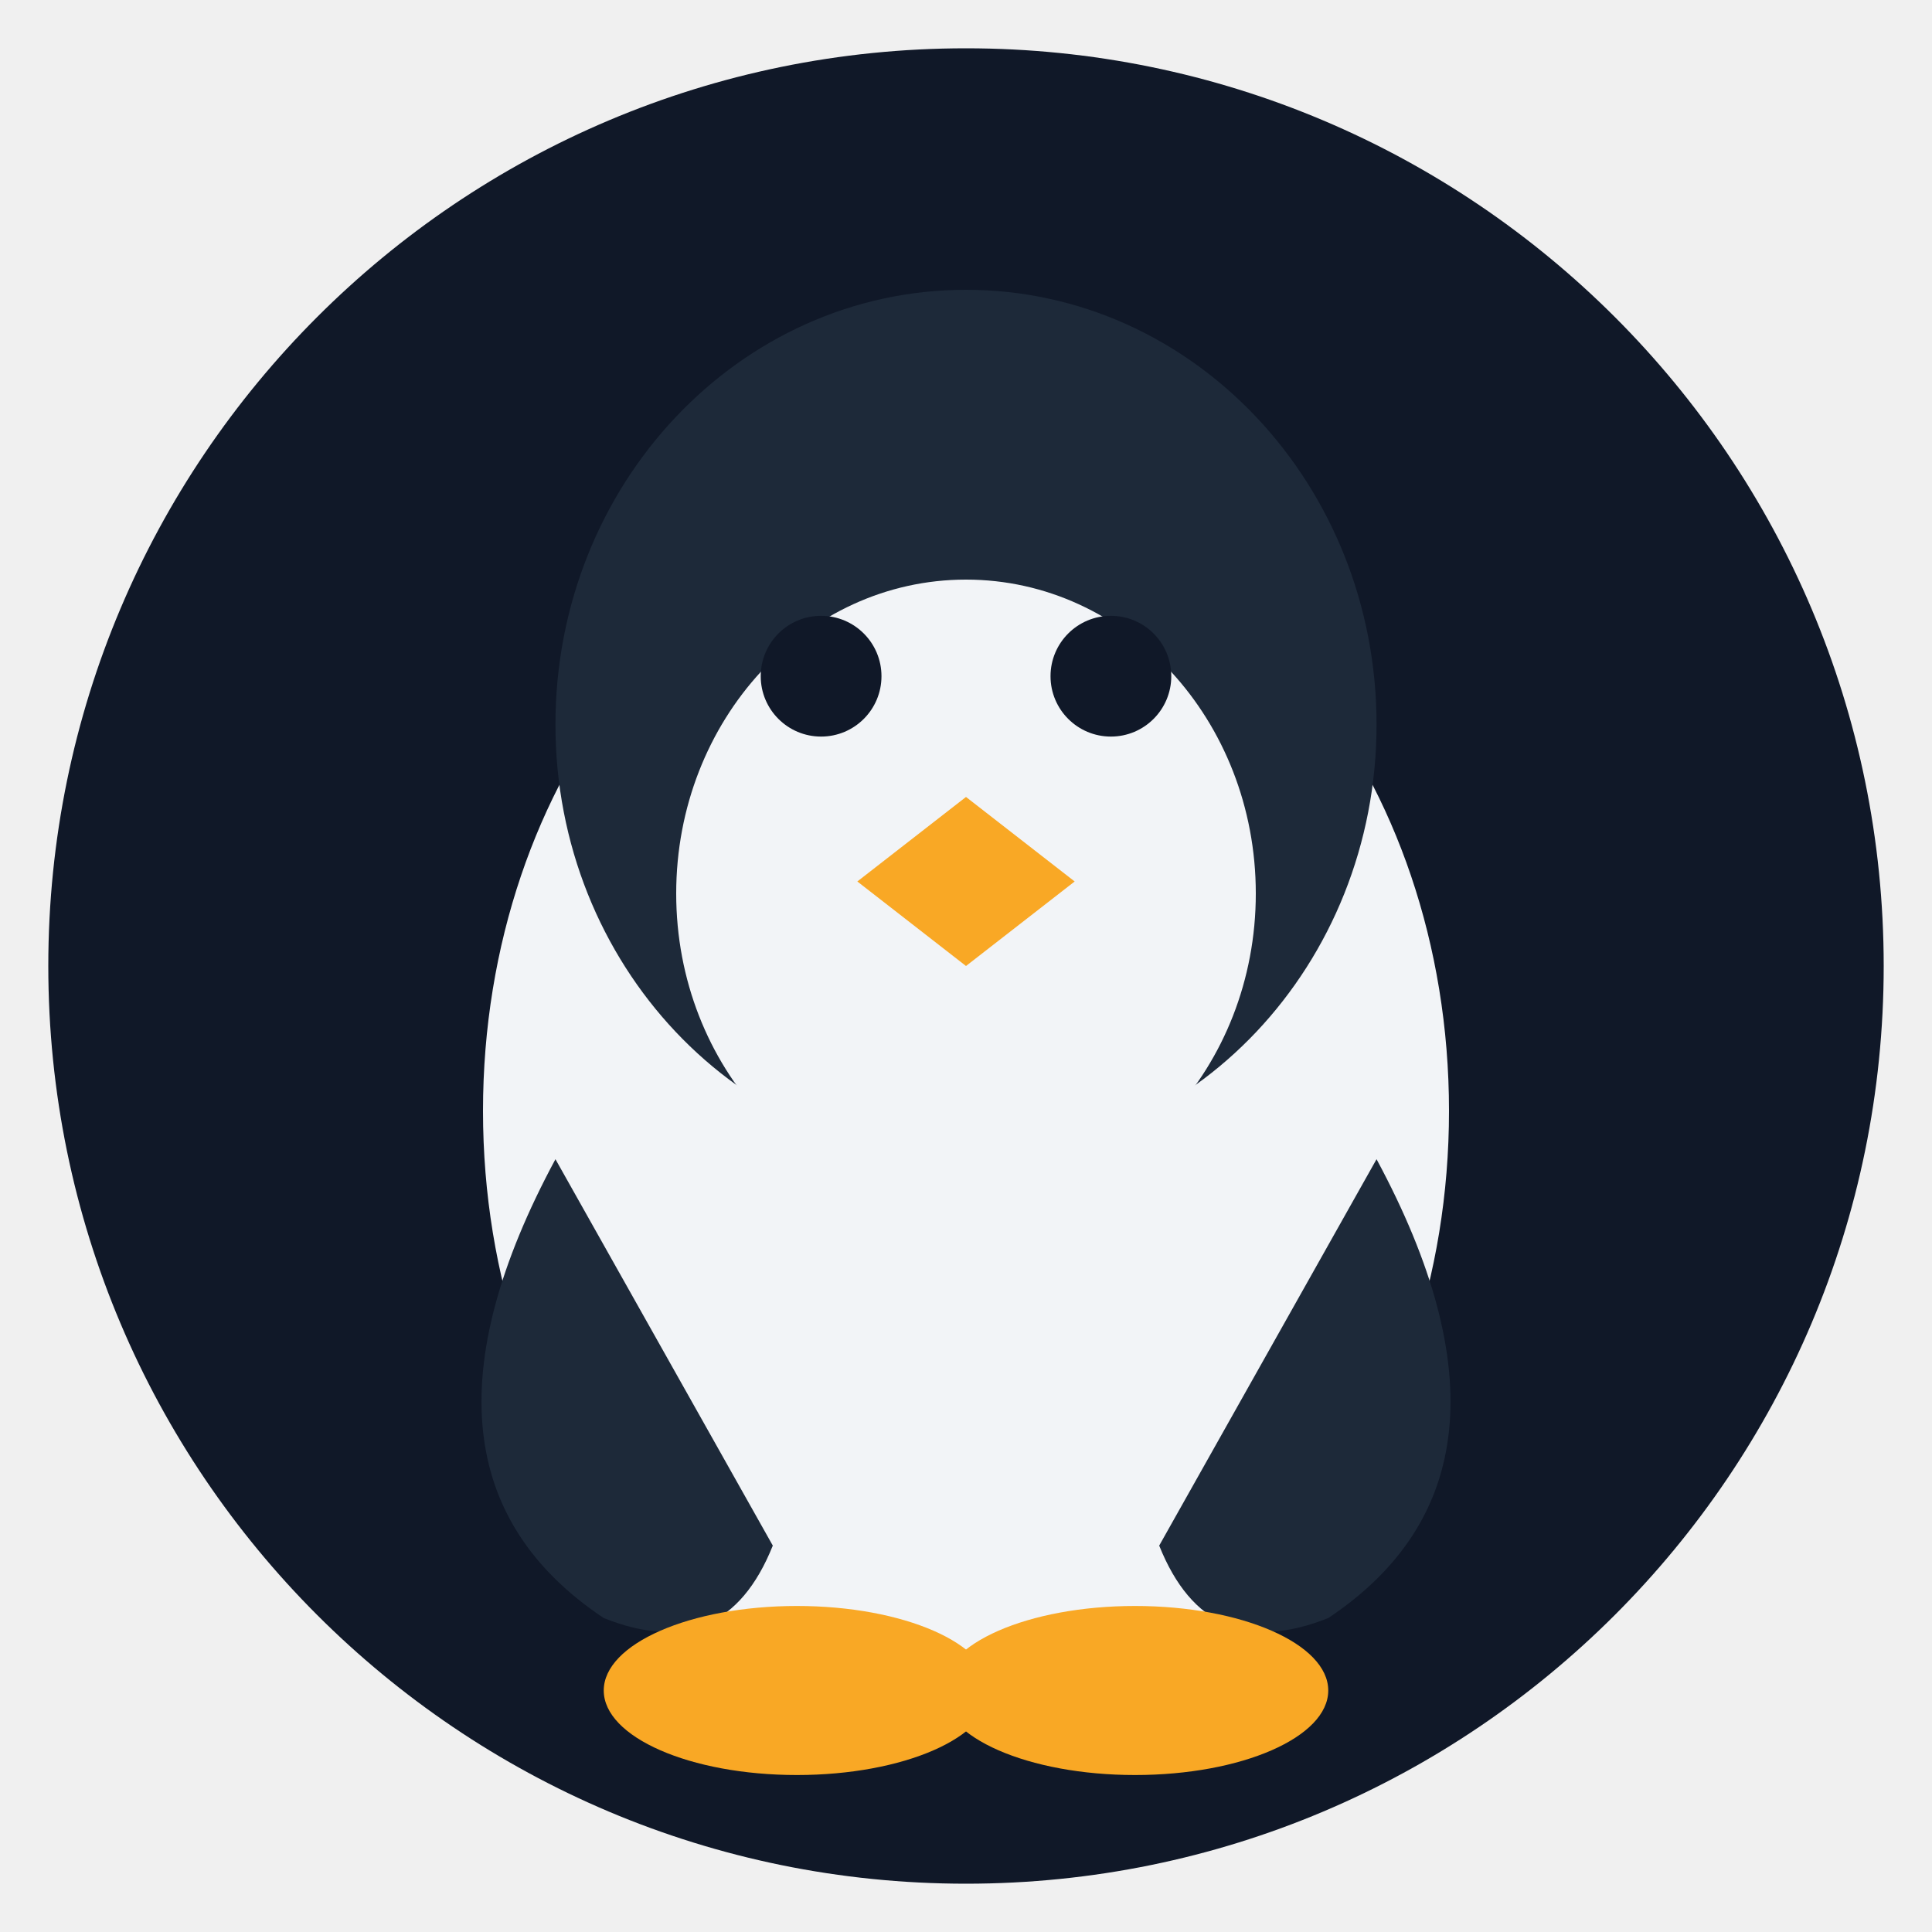
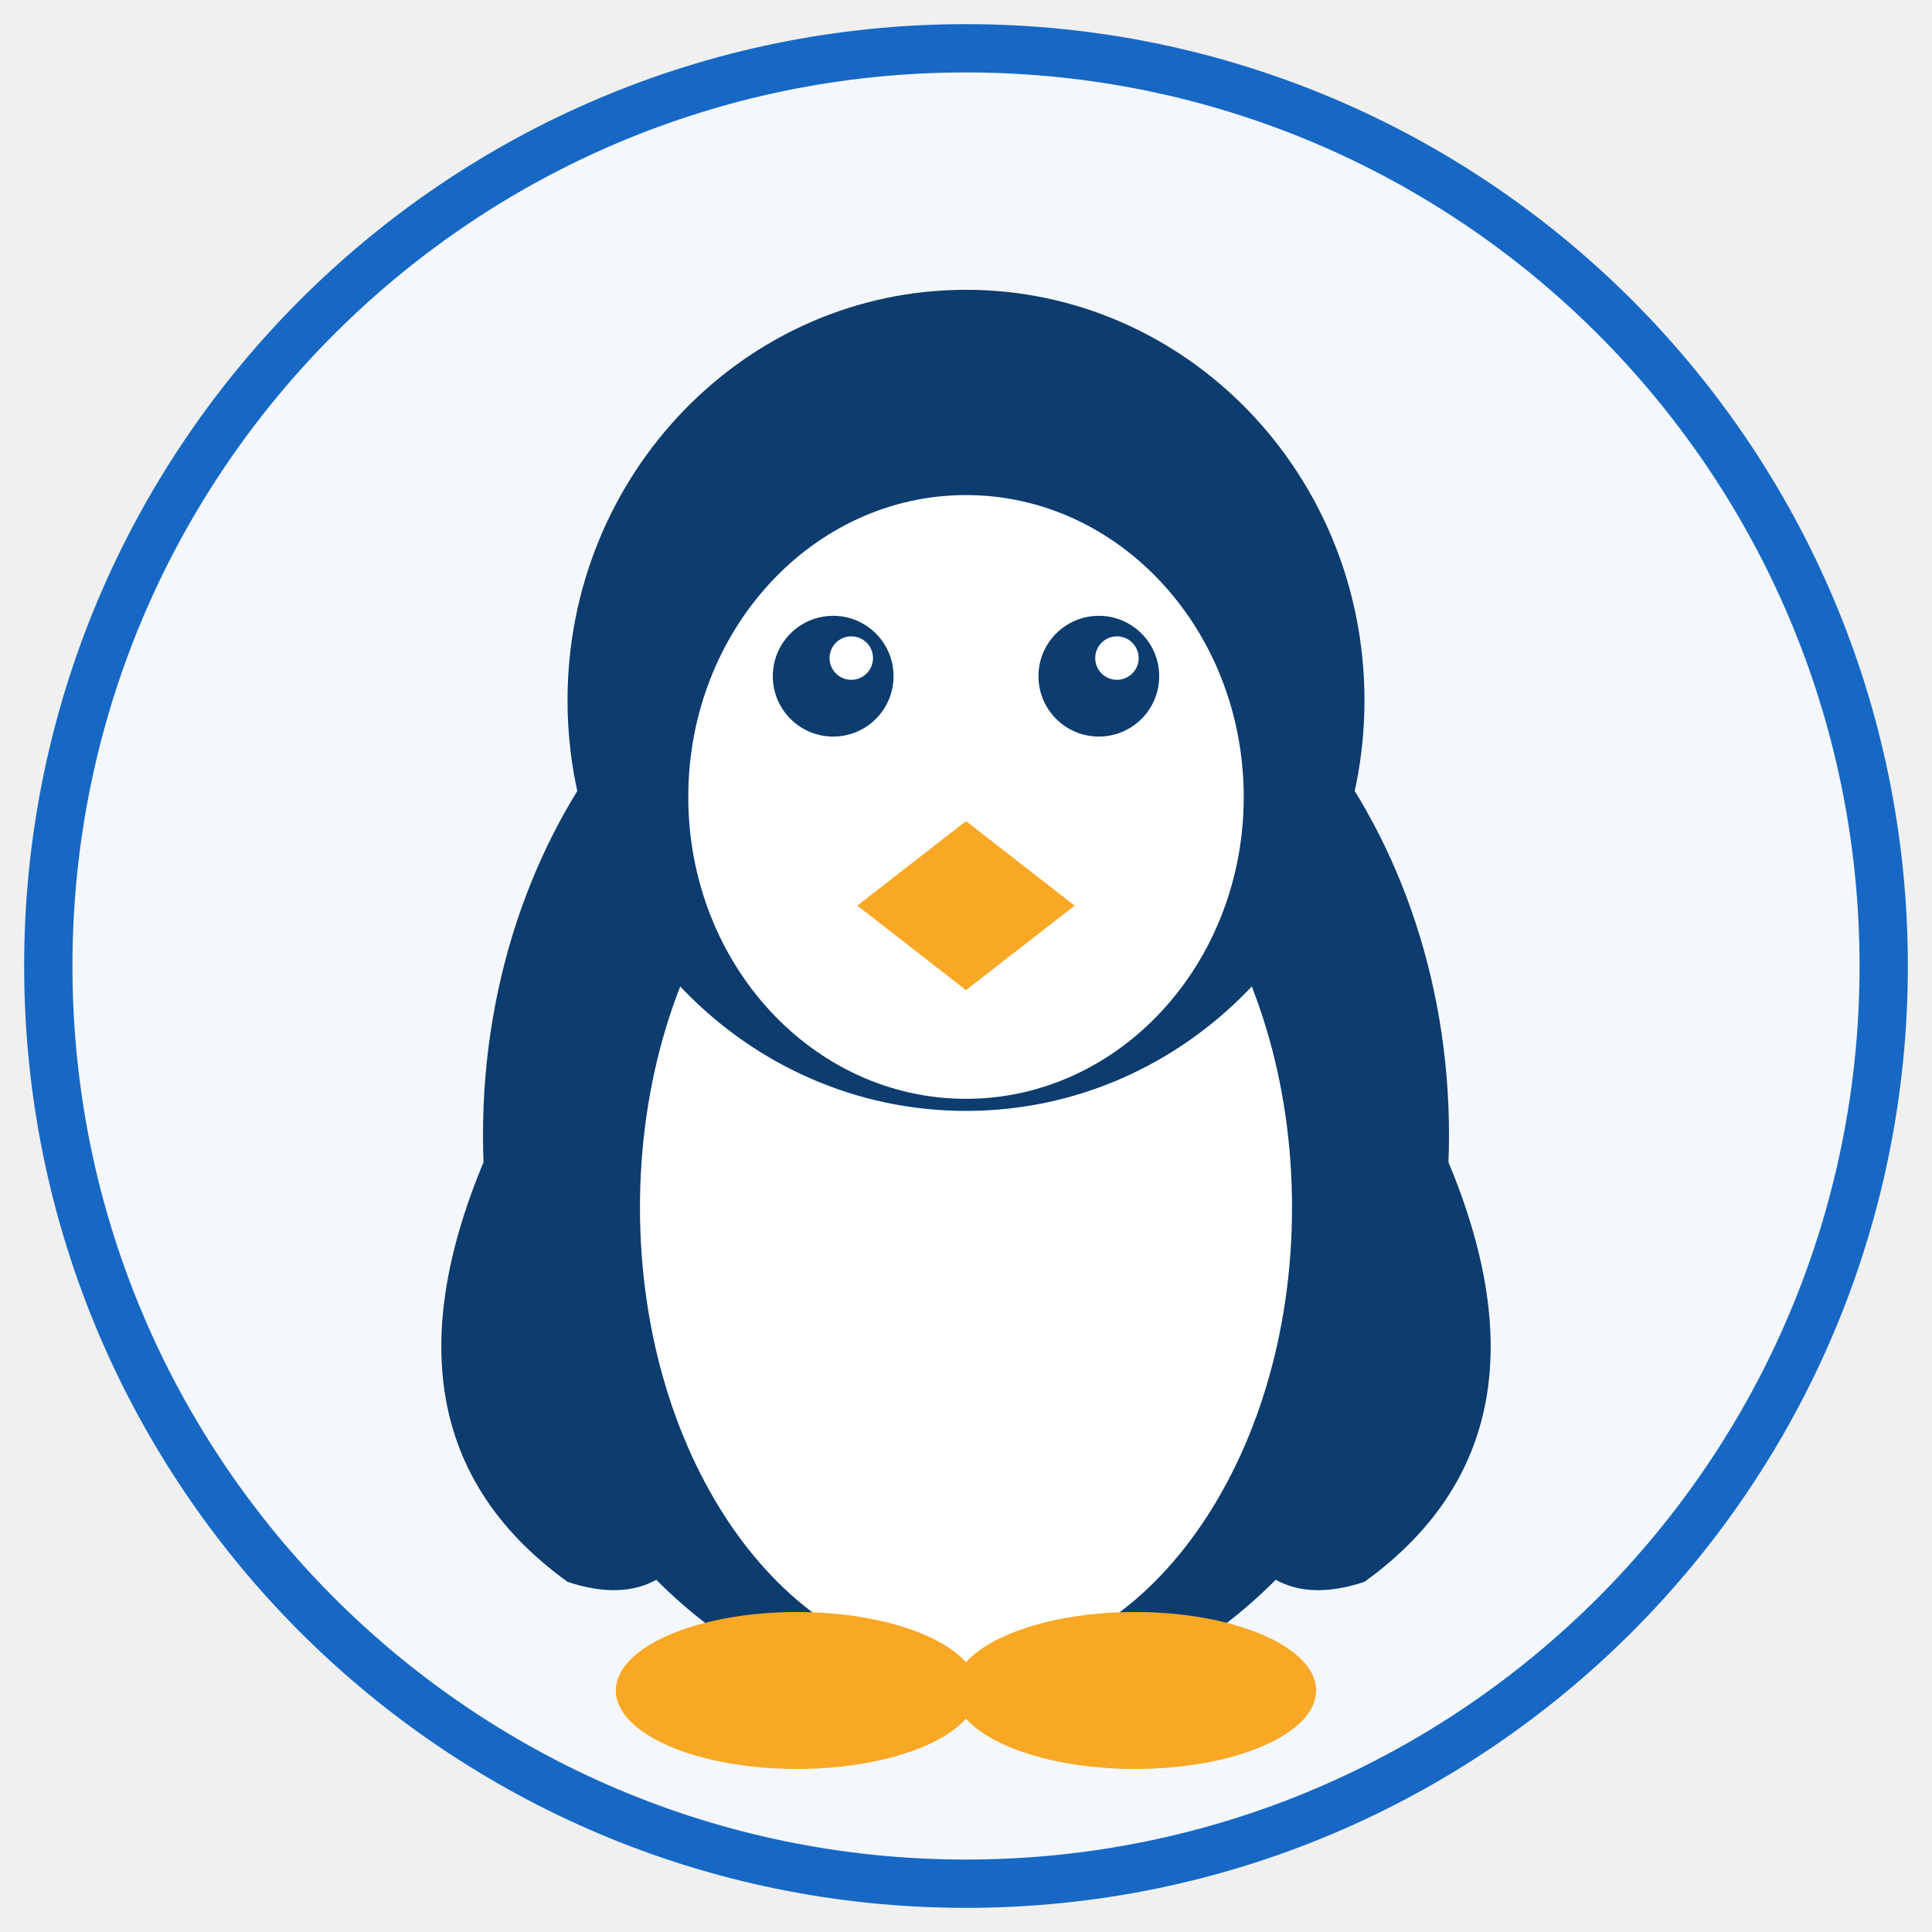
<svg xmlns="http://www.w3.org/2000/svg" viewBox="0 0 160 160" width="160" height="160">
-   <circle cx="80" cy="80" r="76" fill="#101828" />
-   <ellipse cx="80" cy="92" rx="40" ry="50" fill="#f2f4f7" />
-   <ellipse cx="80" cy="60" rx="34" ry="36" fill="#1d2939" />
-   <ellipse cx="80" cy="74" rx="24" ry="26" fill="#f2f4f7" />
-   <circle cx="68" cy="56" r="5" fill="#101828" />
-   <circle cx="92" cy="56" r="5" fill="#101828" />
-   <path d="M80 66 l-9 7 9 7 9-7z" fill="#f9a825" />
-   <path d="M46 96 q-14 26 4 38 q10 4 14-6z" fill="#1d2939" />
-   <path d="M114 96 q14 26 -4 38 q-10 4 -14-6z" fill="#1d2939" />
-   <ellipse cx="66" cy="140" rx="16" ry="7" fill="#f9a825" />
-   <ellipse cx="94" cy="140" rx="16" ry="7" fill="#f9a825" />
+   <circle cx="80" cy="80" r="76" fill="#f4f8fd" />
+   <circle cx="80" cy="80" r="76" fill="none" stroke="#1668c4" stroke-width="4" />
+   <ellipse cx="80" cy="94" rx="40" ry="48" fill="#0d3c6e" />
+   <ellipse cx="80" cy="100" rx="27" ry="38" fill="#ffffff" />
+   <ellipse cx="80" cy="58" rx="33" ry="34" fill="#0d3c6e" />
+   <ellipse cx="80" cy="66" rx="23" ry="25" fill="#ffffff" />
+   <circle cx="69" cy="56" r="5" fill="#0d3c6e" />
+   <circle cx="91" cy="56" r="5" fill="#0d3c6e" />
+   <circle cx="70.5" cy="54.5" r="1.8" fill="#ffffff" />
+   <circle cx="92.5" cy="54.5" r="1.8" fill="#ffffff" />
+   <path d="M80 68 l-9 7 9 7 9-7z" fill="#f9a825" />
+   <path d="M42 92 q-13 26 5 39 q9 3 12-7z" fill="#0d3c6e" />
+   <path d="M118 92 q13 26 -5 39 q-9 3 -12-7z" fill="#0d3c6e" />
+   <ellipse cx="66" cy="140" rx="15" ry="6.5" fill="#f9a825" />
+   <ellipse cx="94" cy="140" rx="15" ry="6.5" fill="#f9a825" />
</svg>
